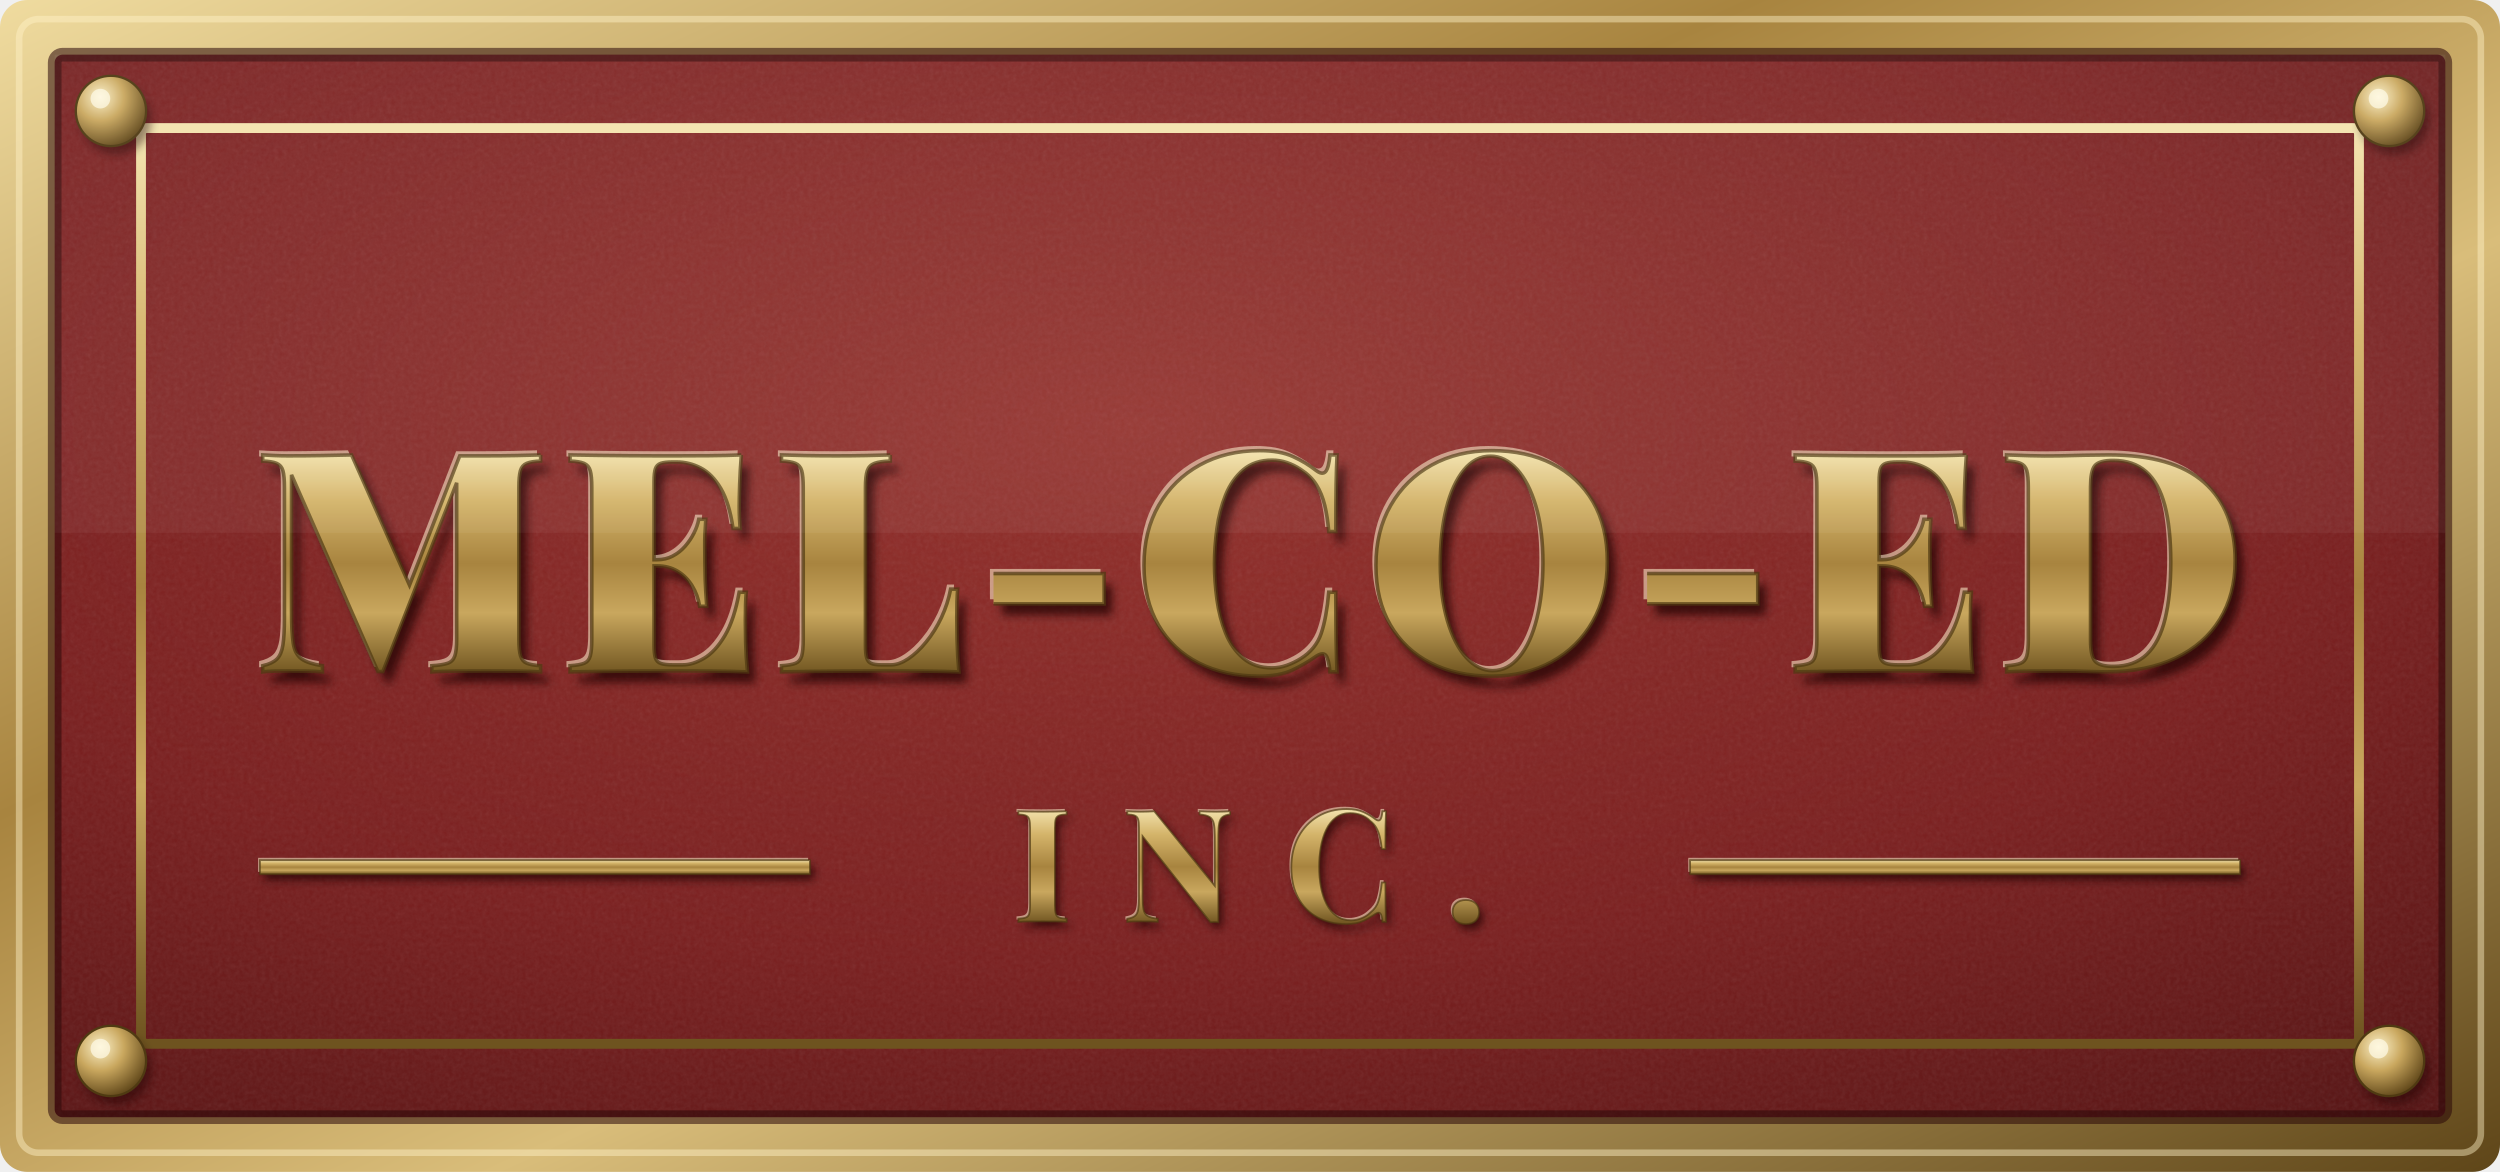
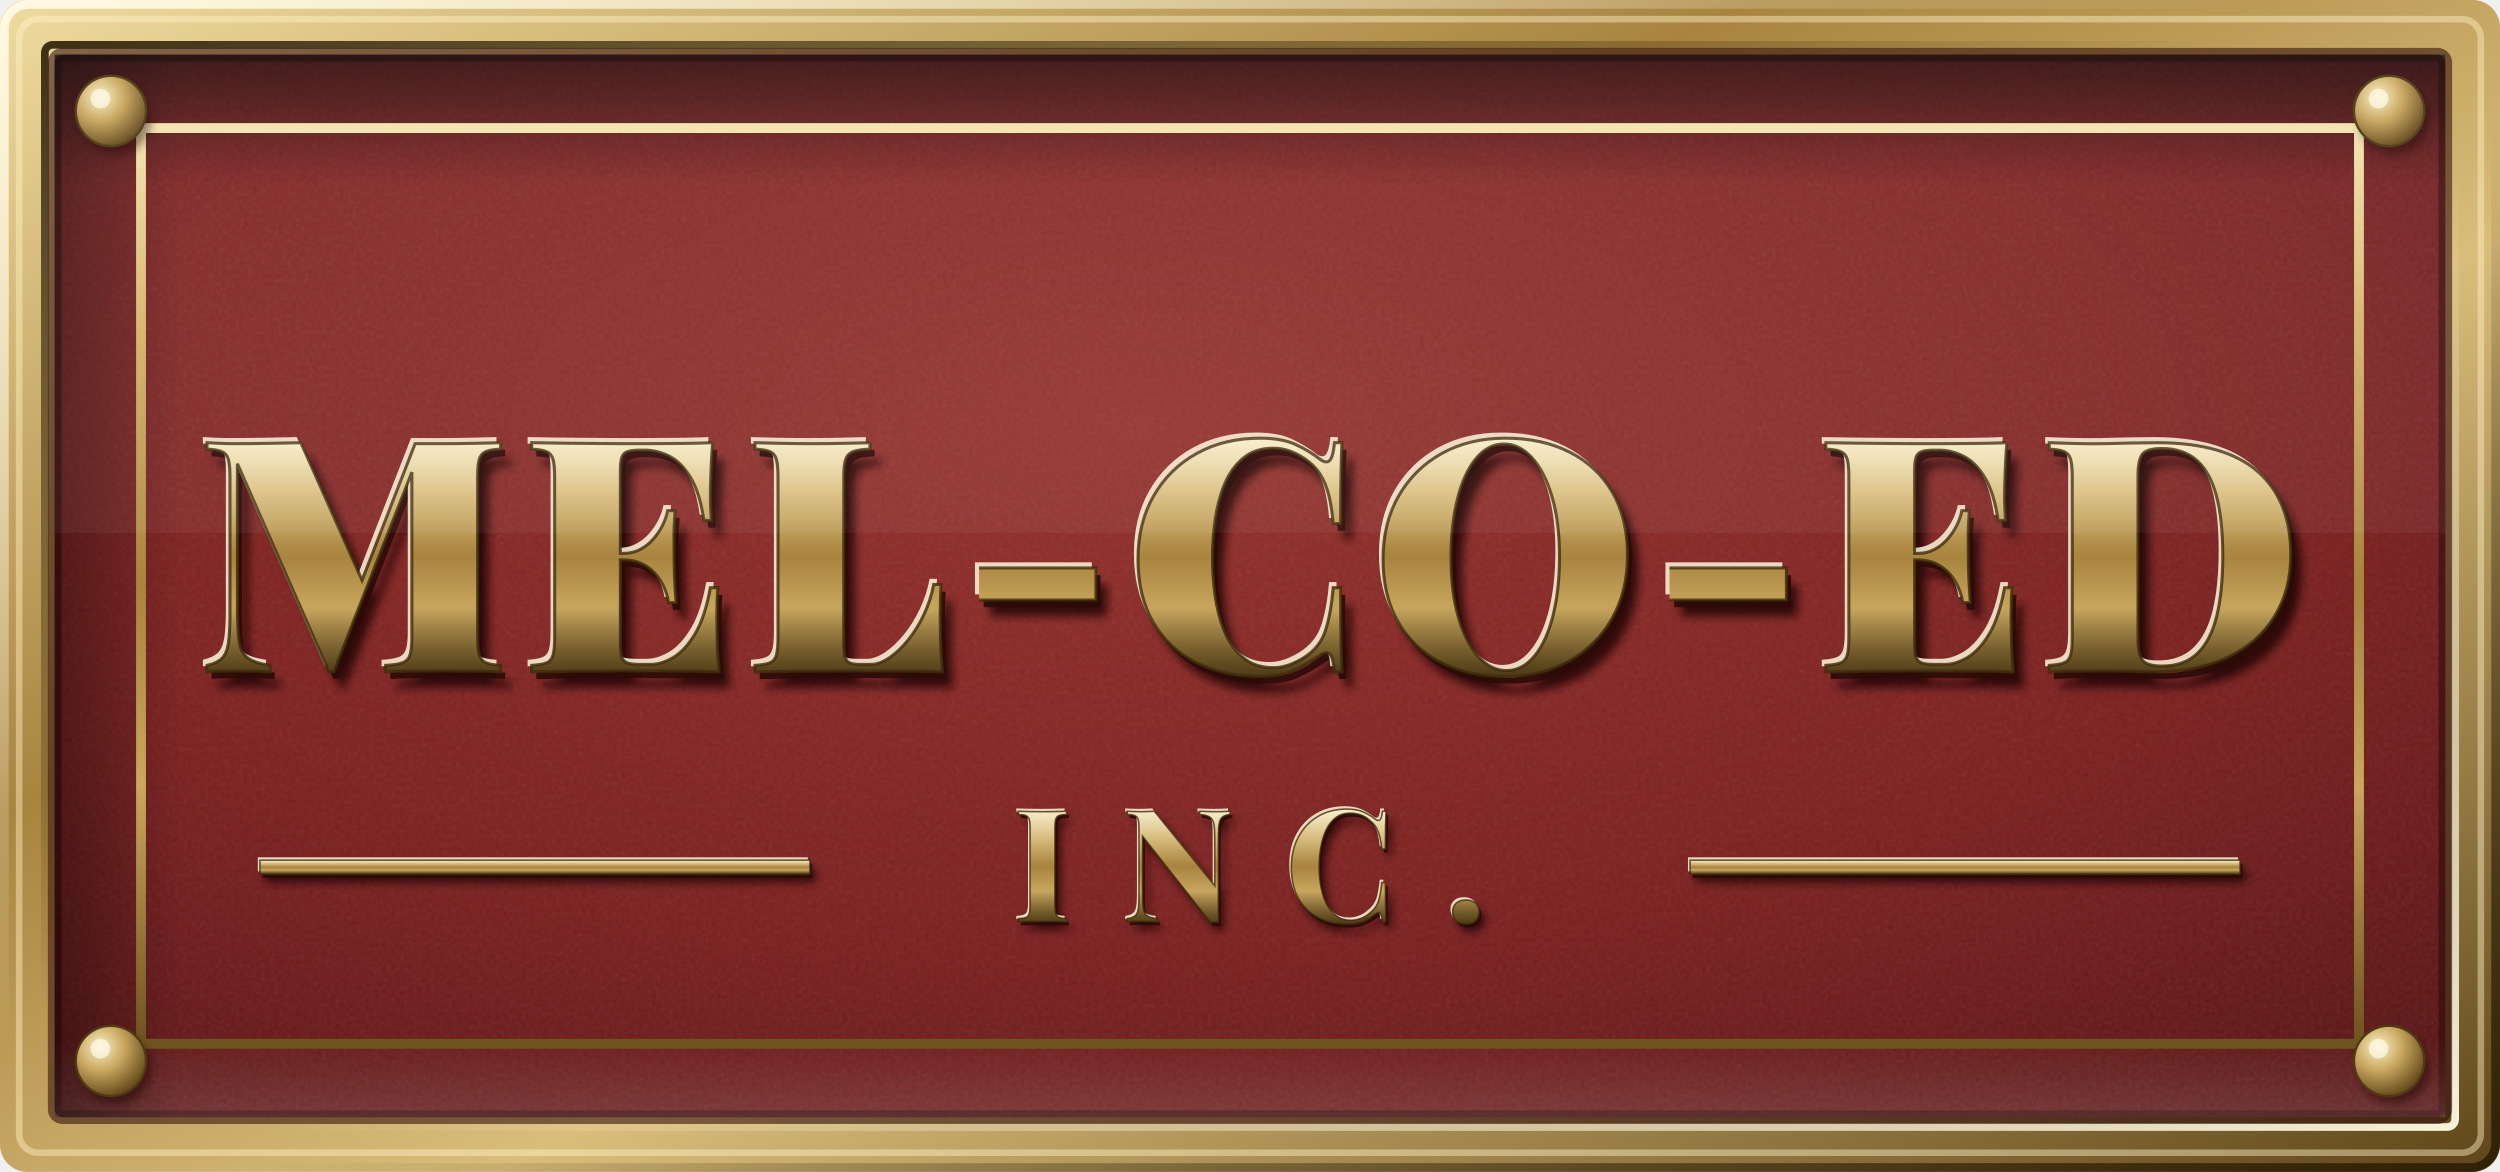
<svg xmlns="http://www.w3.org/2000/svg" viewBox="0 0 640 300" role="img" aria-labelledby="p-t">
  <defs>
    <linearGradient id="p-brass" x1="0" y1="0" x2="0" y2="1">
      <stop offset="0" stop-color="#f3e3ae" />
      <stop offset=".22" stop-color="#d4b46a" />
      <stop offset=".5" stop-color="#a8843f" />
      <stop offset=".72" stop-color="#c9a75e" />
      <stop offset="1" stop-color="#6e531f" />
    </linearGradient>
    <linearGradient id="p-rim" x1="0" y1="0" x2="1" y2="1">
      <stop offset="0" stop-color="#f0dca0" />
      <stop offset=".35" stop-color="#a8843f" />
      <stop offset=".6" stop-color="#d9bd7a" />
      <stop offset="1" stop-color="#5e4518" />
    </linearGradient>
    <radialGradient id="p-enamel" cx=".45" cy=".35" r=".85">
      <stop offset="0" stop-color="#93302b" />
      <stop offset=".6" stop-color="#7a1f1f" />
      <stop offset="1" stop-color="#541313" />
    </radialGradient>
    <radialGradient id="p-rivet" cx=".35" cy=".3" r=".75">
      <stop offset="0" stop-color="#fbf0c8" />
      <stop offset=".45" stop-color="#c9a75e" />
      <stop offset="1" stop-color="#5e4518" />
    </radialGradient>
+     <linearGradient id="p-face" x1="0" y1="0" x2="0" y2="1">
+       <stop offset="0" stop-color="#fff" stop-opacity=".38" />
+       <stop offset=".45" stop-color="#fff" stop-opacity="0" />
+       <stop offset=".7" stop-color="#000" stop-opacity="0" />
+       <stop offset="1" stop-color="#000" stop-opacity=".3" />
+     </linearGradient>
+     <linearGradient id="p-bevel" x1="0" y1="0" x2="1" y2="1">
+       <stop offset="0" stop-color="#fffbe6" stop-opacity=".95" />
+       <stop offset=".45" stop-color="#fffbe6" stop-opacity="0" />
+       <stop offset=".55" stop-color="#2a1d06" stop-opacity="0" />
+       <stop offset="1" stop-color="#2a1d06" stop-opacity=".9" />
+     </linearGradient>
+     <linearGradient id="p-recessV" x1="0" y1="0" x2="0" y2="1">
+       <stop offset="0" stop-color="#000" stop-opacity=".55" />
+       <stop offset=".12" stop-color="#000" stop-opacity="0" />
+       <stop offset=".93" stop-color="#fff" stop-opacity="0" />
+       <stop offset="1" stop-color="#fff" stop-opacity=".12" />
+     </linearGradient>
+     <linearGradient id="p-recessH" x1="0" y1="0" x2="1" y2="0">
+       <stop offset="0" stop-color="#000" stop-opacity=".4" />
+       <stop offset=".06" stop-color="#000" stop-opacity="0" />
+     </linearGradient>
    <filter id="p-soft" x="-10%" y="-10%" width="120%" height="120%">
      <feGaussianBlur stdDeviation="1.1" />
    </filter>
    <filter id="p-grain" x="0" y="0" width="100%" height="100%">
      <feTurbulence type="fractalNoise" baseFrequency=".9" numOctaves="2" seed="7" result="n" />
      <feColorMatrix in="n" type="saturate" values="0" />
      <feComponentTransfer>
        <feFuncA type="linear" slope=".09" />
      </feComponentTransfer>
      <feComposite operator="in" in2="SourceGraphic" />
    </filter>
    <g id="p-main">
-       <path d="M138.40 116.46L138.40 118.03Q136.05 118.11 134.83 118.62Q133.62 119.13 133.22 120.50Q132.83 121.87 132.83 124.78L132.83 163.68Q132.83 166.51 133.26 167.92Q133.70 169.33 134.87 169.80Q136.05 170.27 138.40 170.43L138.40 172Q135.97 171.84 132.20 171.80Q128.44 171.76 124.52 171.76Q120.28 171.76 116.56 171.80Q112.83 171.84 110.55 172L110.55 170.43Q113.22 170.27 114.59 169.80Q115.97 169.33 116.44 167.92Q116.91 166.51 116.91 163.68L116.91 123.60L98 171.92L96.75 171.92L74.63 121.56L74.63 156.62Q74.63 161.88 75.06 164.67Q75.49 167.45 77.18 168.67Q78.86 169.88 82.55 170.43L82.55 172Q80.98 171.84 78.47 171.80Q75.96 171.76 73.76 171.76Q72.04 171.76 70.23 171.80Q68.43 171.84 67.25 172L67.25 170.43Q69.69 169.88 70.86 168.74Q72.04 167.61 72.43 165.10Q72.82 162.59 72.82 158.19L72.82 124.78Q72.82 121.87 72.43 120.50Q72.04 119.13 70.82 118.62Q69.61 118.11 67.25 118.03L67.25 116.46Q68.43 116.54 70.23 116.62Q72.04 116.70 73.76 116.70Q78.31 116.70 82.47 116.62Q86.63 116.54 90 116.46L104.83 149.80L117.69 116.70L124.52 116.70Q128.44 116.70 132.20 116.62Q135.97 116.54 138.40 116.46M189.78 116.46Q189.47 120.38 189.35 124.03Q189.23 127.68 189.23 129.64Q189.23 131.29 189.31 132.78Q189.39 134.27 189.47 135.29L187.66 135.29Q186.72 128.78 184.53 125.05Q182.33 121.33 179.39 119.80Q176.45 118.27 173.23 118.27L172.21 118.27Q170.17 118.27 169.15 118.62Q168.13 118.97 167.78 119.99Q167.43 121.01 167.43 123.21L167.43 143.29L168.21 143.29Q170.41 143.29 172.21 142.35Q174.02 141.41 175.39 139.84Q176.76 138.27 177.66 136.46Q178.57 134.66 178.88 132.93L180.68 132.93Q180.37 137.41 180.41 139.76Q180.45 142.11 180.45 144.07Q180.45 146.04 180.53 148.39Q180.60 150.74 180.92 155.21L179.11 155.21Q178.64 152.31 177.19 149.96Q175.74 147.60 173.47 146.23Q171.19 144.86 168.21 144.86L167.43 144.86L167.43 165.25Q167.43 167.37 167.78 168.43Q168.13 169.49 169.15 169.84Q170.17 170.20 172.21 170.20L174.80 170.20Q177.39 170.20 180.25 168.51Q183.12 166.82 185.55 162.74Q187.98 158.66 189.23 151.60L191.04 151.60Q190.80 154.43 190.80 158.82Q190.80 160.78 190.88 164.43Q190.96 168.08 191.35 172Q187.35 171.84 182.33 171.80Q177.31 171.76 173.39 171.76L168.05 171.76Q164.76 171.76 160.95 171.80Q157.15 171.84 153.27 171.88Q149.38 171.92 145.93 172L145.93 170.43Q148.36 170.27 149.54 169.80Q150.72 169.33 151.11 167.92Q151.50 166.51 151.50 163.68L151.50 124.78Q151.50 121.87 151.11 120.50Q150.72 119.13 149.50 118.62Q148.29 118.11 145.93 118.03L145.93 116.46Q149.38 116.54 153.27 116.58Q157.15 116.62 160.95 116.66Q164.76 116.70 168.05 116.70L173.39 116.70Q177 116.70 181.59 116.66Q186.17 116.62 189.78 116.46M227.91 116.46L227.91 118.03Q225.24 118.11 223.87 118.62Q222.49 119.13 222.02 120.50Q221.55 121.87 221.55 124.78L221.55 165.25Q221.55 167.37 221.87 168.43Q222.18 169.49 223.04 169.84Q223.91 170.20 225.55 170.20L228.14 170.20Q230.18 170.20 232.53 168.63Q234.89 167.06 237.12 164.31Q239.36 161.57 241.01 158.08Q242.65 154.59 243.36 150.82L245.16 150.82Q244.93 153.64 244.93 158.04Q244.93 160.08 245.01 163.96Q245.09 167.84 245.48 172Q241.48 171.84 236.46 171.80Q231.44 171.76 227.51 171.76L222.18 171.76Q218.89 171.76 215.08 171.80Q211.28 171.84 207.39 171.88Q203.51 171.92 200.06 172L200.06 170.43Q202.49 170.27 203.67 169.80Q204.84 169.33 205.24 167.92Q205.63 166.51 205.63 163.68L205.63 124.78Q205.63 121.87 205.24 120.50Q204.84 119.13 203.63 118.62Q202.41 118.11 200.06 118.03L200.06 116.46Q202.33 116.54 206.06 116.62Q209.79 116.70 214.02 116.70Q217.94 116.70 221.71 116.62Q225.47 116.54 227.91 116.46M254.34 146.82L282.66 146.82L282.66 154.59L254.34 154.59M322.51 115.36Q327.69 115.36 331.02 116.89Q334.36 118.42 336.94 120.46Q338.51 121.64 339.34 120.74Q340.16 119.83 340.47 116.46L342.28 116.46Q342.12 119.60 342.04 124.11Q341.96 128.62 341.96 136.07L340.16 136.07Q339.85 132.31 339.14 129.37Q338.43 126.42 337.02 124.15Q335.61 121.87 332.94 120.15Q331.30 119.05 329.45 118.42Q327.61 117.80 325.65 117.80Q321.18 117.80 318.27 120.27Q315.37 122.74 313.76 126.70Q312.16 130.66 311.53 135.33Q310.90 139.99 310.90 144.39Q310.90 148.78 311.53 153.45Q312.16 158.12 313.76 162.08Q315.37 166.04 318.27 168.51Q321.18 170.98 325.65 170.98Q327.61 170.98 329.45 170.31Q331.30 169.65 332.94 168.63Q336.87 166.20 338.24 162.12Q339.61 158.04 340.16 151.60L341.96 151.60Q341.96 159.29 342.04 164.04Q342.12 168.78 342.28 172L340.47 172Q340.16 168.63 339.41 167.76Q338.67 166.90 336.94 168Q334.04 170.04 330.79 171.57Q327.53 173.10 322.43 173.10Q313.57 173.10 306.90 169.73Q300.23 166.35 296.55 160Q292.86 153.64 292.86 144.70Q292.86 135.92 296.66 129.33Q300.47 122.74 307.14 119.05Q313.80 115.36 322.51 115.36M381.89 115.36Q390.76 115.36 397.42 118.74Q404.09 122.11 407.78 128.42Q411.47 134.74 411.47 143.76Q411.47 152.55 407.70 159.14Q403.94 165.72 397.23 169.41Q390.52 173.10 381.81 173.10Q372.95 173.10 366.28 169.73Q359.61 166.35 355.93 160Q352.24 153.64 352.24 144.70Q352.24 135.92 356.05 129.33Q359.85 122.74 366.52 119.05Q373.19 115.36 381.89 115.36M381.58 116.78Q377.66 116.78 374.75 120.31Q371.85 123.84 370.28 130.03Q368.71 136.23 368.71 144.39Q368.71 152.70 370.52 158.86Q372.32 165.02 375.38 168.35Q378.44 171.69 382.13 171.69Q386.05 171.69 388.95 168.16Q391.85 164.63 393.42 158.39Q394.99 152.15 394.99 144.07Q394.99 135.68 393.19 129.56Q391.38 123.44 388.32 120.11Q385.27 116.78 381.58 116.78M421.66 146.82L449.98 146.82L449.98 154.59L421.66 154.59M503.40 116.46Q503.09 120.38 502.97 124.03Q502.85 127.68 502.85 129.64Q502.85 131.29 502.93 132.78Q503.01 134.27 503.09 135.29L501.28 135.29Q500.34 128.78 498.15 125.05Q495.95 121.33 493.01 119.80Q490.07 118.27 486.85 118.27L485.83 118.27Q483.79 118.27 482.77 118.62Q481.75 118.97 481.40 119.99Q481.05 121.01 481.05 123.21L481.05 143.29L481.83 143.29Q484.03 143.29 485.83 142.35Q487.63 141.41 489.01 139.84Q490.38 138.27 491.28 136.46Q492.18 134.66 492.50 132.93L494.30 132.93Q493.99 137.41 494.03 139.76Q494.07 142.11 494.07 144.07Q494.07 146.04 494.15 148.39Q494.22 150.74 494.54 155.21L492.73 155.21Q492.26 152.31 490.81 149.96Q489.36 147.60 487.09 146.23Q484.81 144.86 481.83 144.86L481.05 144.86L481.05 165.25Q481.05 167.37 481.40 168.43Q481.75 169.49 482.77 169.84Q483.79 170.20 485.83 170.20L488.42 170.20Q491.01 170.20 493.87 168.51Q496.73 166.82 499.17 162.74Q501.60 158.66 502.85 151.60L504.66 151.60Q504.42 154.43 504.42 158.82Q504.42 160.78 504.50 164.43Q504.58 168.08 504.97 172Q500.97 171.84 495.95 171.80Q490.93 171.76 487.01 171.76L481.67 171.76Q478.38 171.76 474.57 171.80Q470.77 171.84 466.89 171.88Q463 171.92 459.55 172L459.55 170.43Q461.98 170.27 463.16 169.80Q464.34 169.33 464.73 167.92Q465.12 166.51 465.12 163.68L465.12 124.78Q465.12 121.87 464.73 120.50Q464.34 119.13 463.12 118.62Q461.91 118.11 459.55 118.03L459.55 116.46Q463 116.54 466.89 116.58Q470.77 116.62 474.57 116.66Q478.38 116.70 481.67 116.70L487.01 116.70Q490.62 116.70 495.20 116.66Q499.79 116.62 503.40 116.46M539.80 116.46Q556.27 116.46 564.24 123.48Q572.20 130.50 572.20 143.60Q572.20 152.15 568.28 158.55Q564.35 164.94 556.94 168.47Q549.53 172 539.09 172Q537.84 172 535.76 171.92Q533.68 171.84 531.41 171.80Q529.13 171.76 527.33 171.76Q523.41 171.76 519.68 171.80Q515.95 171.84 513.68 172L513.68 170.43Q516.11 170.27 517.29 169.80Q518.46 169.33 518.86 167.92Q519.25 166.51 519.25 163.68L519.25 124.78Q519.25 121.87 518.86 120.50Q518.46 119.13 517.25 118.62Q516.03 118.11 513.68 118.03L513.68 116.46Q515.95 116.54 519.68 116.66Q523.41 116.78 527.17 116.70Q530.07 116.62 533.72 116.54Q537.37 116.46 539.80 116.46M540.98 117.87Q537.37 117.87 536.27 119.21Q535.17 120.54 535.17 124.62L535.17 163.84Q535.17 167.92 536.31 169.25Q537.45 170.59 541.06 170.59Q546.39 170.59 549.61 167.49Q552.82 164.39 554.27 158.43Q555.72 152.47 555.72 143.92Q555.72 135.13 554.19 129.37Q552.67 123.60 549.41 120.74Q546.15 117.87 540.98 117.87" />
+       <path d="M128.15 113.33L128.15 114.98Q125.66 115.07 124.38 115.61Q123.10 116.14 122.68 117.59Q122.27 119.04 122.27 122.11L122.27 163.22Q122.27 166.20 122.72 167.69Q123.18 169.18 124.42 169.68Q125.66 170.18 128.15 170.34L128.15 172Q125.58 171.83 121.60 171.79Q117.63 171.75 113.48 171.75Q109.01 171.75 105.07 171.79Q101.13 171.83 98.73 172L98.73 170.34Q101.55 170.18 103 169.68Q104.45 169.18 104.95 167.69Q105.44 166.20 105.44 163.22L105.44 120.87L85.47 171.92L84.15 171.92L60.78 118.71L60.78 155.76Q60.78 161.31 61.23 164.25Q61.69 167.19 63.47 168.48Q65.25 169.76 69.15 170.34L69.15 172Q67.49 171.83 64.84 171.79Q62.18 171.75 59.86 171.75Q58.04 171.75 56.14 171.79Q54.23 171.83 52.99 172L52.99 170.34Q55.56 169.76 56.80 168.56Q58.04 167.36 58.46 164.71Q58.87 162.06 58.87 157.41L58.87 122.11Q58.87 119.04 58.46 117.59Q58.04 116.14 56.76 115.61Q55.47 115.07 52.99 114.98L52.99 113.33Q54.23 113.41 56.14 113.49Q58.04 113.58 59.86 113.58Q64.67 113.58 69.06 113.49Q73.46 113.41 77.02 113.33L92.68 148.55L106.27 113.58L113.48 113.58Q117.63 113.58 121.60 113.49Q125.58 113.41 128.15 113.33M182.43 113.33Q182.10 117.47 181.98 121.32Q181.85 125.18 181.85 127.25Q181.85 128.99 181.94 130.56Q182.02 132.14 182.10 133.22L180.19 133.22Q179.20 126.34 176.88 122.40Q174.56 118.46 171.45 116.85Q168.34 115.23 164.95 115.23L163.87 115.23Q161.71 115.23 160.64 115.61Q159.56 115.98 159.19 117.06Q158.81 118.13 158.81 120.45L158.81 141.67L159.64 141.67Q161.96 141.67 163.87 140.67Q165.78 139.68 167.23 138.02Q168.68 136.37 169.63 134.46Q170.58 132.55 170.91 130.73L172.82 130.73Q172.49 135.45 172.53 137.94Q172.57 140.43 172.57 142.50Q172.57 144.57 172.65 147.06Q172.74 149.54 173.07 154.27L171.16 154.27Q170.66 151.20 169.13 148.71Q167.60 146.23 165.19 144.78Q162.79 143.33 159.64 143.33L158.81 143.33L158.81 164.87Q158.81 167.11 159.19 168.23Q159.56 169.35 160.64 169.72Q161.71 170.09 163.87 170.09L166.60 170.09Q169.34 170.09 172.36 168.31Q175.39 166.53 177.96 162.22Q180.53 157.91 181.85 150.45L183.76 150.45Q183.51 153.44 183.51 158.08Q183.51 160.15 183.59 164Q183.68 167.86 184.09 172Q179.86 171.83 174.56 171.79Q169.26 171.75 165.11 171.75L159.48 171.75Q156 171.75 151.98 171.79Q147.96 171.83 143.86 171.88Q139.75 171.92 136.11 172L136.11 170.34Q138.68 170.18 139.92 169.68Q141.16 169.18 141.58 167.69Q141.99 166.20 141.99 163.22L141.99 122.11Q141.99 119.04 141.58 117.59Q141.16 116.14 139.88 115.61Q138.59 115.07 136.11 114.98L136.11 113.33Q139.75 113.41 143.86 113.45Q147.96 113.49 151.98 113.53Q156 113.58 159.48 113.58L165.11 113.58Q168.92 113.58 173.77 113.53Q178.62 113.49 182.43 113.33M222.71 113.33L222.71 114.98Q219.89 115.07 218.44 115.61Q216.99 116.14 216.49 117.59Q216 119.04 216 122.11L216 164.87Q216 167.11 216.33 168.23Q216.66 169.35 217.57 169.72Q218.48 170.09 220.22 170.09L222.96 170.09Q225.11 170.09 227.60 168.44Q230.08 166.78 232.45 163.88Q234.81 160.98 236.55 157.29Q238.29 153.60 239.03 149.62L240.94 149.62Q240.69 152.61 240.69 157.25Q240.69 159.40 240.77 163.51Q240.86 167.61 241.27 172Q237.05 171.83 231.74 171.79Q226.44 171.75 222.29 171.75L216.66 171.75Q213.18 171.75 209.16 171.79Q205.14 171.83 201.04 171.88Q196.93 171.92 193.29 172L193.29 170.34Q195.86 170.18 197.10 169.68Q198.34 169.18 198.76 167.69Q199.17 166.20 199.17 163.22L199.17 122.11Q199.17 119.04 198.76 117.59Q198.34 116.14 197.06 115.61Q195.77 115.07 193.29 114.98L193.29 113.33Q195.69 113.41 199.63 113.49Q203.56 113.58 208.04 113.58Q212.18 113.58 216.16 113.49Q220.14 113.41 222.71 113.33M250.64 145.40L280.55 145.40L280.55 153.60L250.64 153.60M322.65 112.17Q328.12 112.17 331.64 113.78Q335.17 115.40 337.90 117.55Q339.56 118.80 340.43 117.84Q341.30 116.89 341.63 113.33L343.54 113.33Q343.37 116.64 343.29 121.41Q343.20 126.17 343.20 134.04L341.30 134.04Q340.97 130.07 340.22 126.96Q339.47 123.85 337.98 121.45Q336.49 119.04 333.67 117.22Q331.93 116.06 329.99 115.40Q328.04 114.74 325.97 114.74Q321.24 114.74 318.18 117.35Q315.11 119.96 313.41 124.14Q311.71 128.33 311.05 133.26Q310.39 138.19 310.39 142.83Q310.39 147.47 311.05 152.40Q311.71 157.33 313.41 161.52Q315.11 165.70 318.18 168.31Q321.24 170.92 325.97 170.92Q328.04 170.92 329.99 170.22Q331.93 169.51 333.67 168.44Q337.82 165.87 339.27 161.56Q340.72 157.25 341.30 150.45L343.20 150.45Q343.20 158.57 343.29 163.59Q343.37 168.60 343.54 172L341.63 172Q341.30 168.44 340.51 167.52Q339.72 166.61 337.90 167.77Q334.83 169.93 331.39 171.54Q327.96 173.16 322.57 173.16Q313.20 173.16 306.16 169.60Q299.12 166.03 295.22 159.32Q291.33 152.61 291.33 143.16Q291.33 133.88 295.35 126.92Q299.36 119.96 306.41 116.06Q313.45 112.17 322.65 112.17M385.39 112.17Q394.75 112.17 401.79 115.73Q408.84 119.29 412.73 125.96Q416.63 132.64 416.63 142.17Q416.63 151.45 412.65 158.41Q408.67 165.37 401.59 169.27Q394.50 173.16 385.30 173.16Q375.94 173.16 368.89 169.60Q361.85 166.03 357.96 159.32Q354.06 152.61 354.06 143.16Q354.06 133.88 358.08 126.92Q362.10 119.96 369.14 116.06Q376.19 112.17 385.39 112.17M385.05 113.66Q380.91 113.66 377.84 117.39Q374.78 121.12 373.12 127.66Q371.46 134.21 371.46 142.83Q371.46 151.61 373.37 158.12Q375.28 164.62 378.51 168.15Q381.74 171.67 385.63 171.67Q389.78 171.67 392.84 167.94Q395.91 164.21 397.57 157.62Q399.23 151.03 399.23 142.50Q399.23 133.63 397.32 127.17Q395.41 120.70 392.18 117.18Q388.95 113.66 385.05 113.66M427.40 145.40L457.32 145.40L457.32 153.60L427.40 153.60M513.75 113.33Q513.42 117.47 513.30 121.32Q513.17 125.18 513.17 127.25Q513.17 128.99 513.26 130.56Q513.34 132.14 513.42 133.22L511.52 133.22Q510.52 126.34 508.20 122.40Q505.88 118.46 502.77 116.85Q499.67 115.23 496.27 115.23L495.19 115.23Q493.04 115.23 491.96 115.61Q490.88 115.98 490.51 117.06Q490.14 118.13 490.14 120.45L490.14 141.67L490.97 141.67Q493.29 141.67 495.19 140.67Q497.10 139.68 498.55 138.02Q500 136.37 500.95 134.46Q501.90 132.55 502.24 130.73L504.14 130.73Q503.81 135.45 503.85 137.94Q503.89 140.43 503.89 142.50Q503.89 144.57 503.98 147.06Q504.06 149.54 504.39 154.27L502.48 154.27Q501.99 151.20 500.45 148.71Q498.92 146.23 496.52 144.78Q494.11 143.33 490.97 143.33L490.14 143.33L490.14 164.87Q490.14 167.11 490.51 168.23Q490.88 169.35 491.96 169.72Q493.04 170.09 495.19 170.09L497.93 170.09Q500.66 170.09 503.69 168.31Q506.71 166.53 509.28 162.22Q511.85 157.91 513.17 150.45L515.08 150.45Q514.83 153.44 514.83 158.08Q514.83 160.15 514.92 164Q515 167.86 515.41 172Q511.19 171.83 505.88 171.79Q500.58 171.75 496.43 171.75L490.80 171.75Q487.32 171.75 483.30 171.79Q479.28 171.83 475.18 171.88Q471.08 171.92 467.43 172L467.43 170.34Q470 170.18 471.24 169.68Q472.48 169.18 472.90 167.69Q473.31 166.20 473.31 163.22L473.31 122.11Q473.31 119.04 472.90 117.59Q472.48 116.14 471.20 115.61Q469.92 115.07 467.43 114.98L467.43 113.33Q471.08 113.41 475.18 113.45Q479.28 113.49 483.30 113.53Q487.32 113.58 490.80 113.58L496.43 113.58Q500.25 113.58 505.09 113.53Q509.94 113.49 513.75 113.33M552.21 113.33Q569.61 113.33 578.02 120.74Q586.43 128.16 586.43 142Q586.43 151.03 582.29 157.79Q578.15 164.54 570.32 168.27Q562.48 172 551.46 172Q550.14 172 547.94 171.92Q545.74 171.83 543.34 171.79Q540.94 171.75 539.03 171.75Q534.89 171.75 530.95 171.79Q527.01 171.83 524.61 172L524.61 170.34Q527.18 170.18 528.42 169.68Q529.67 169.18 530.08 167.69Q530.50 166.20 530.50 163.22L530.50 122.11Q530.50 119.04 530.08 117.59Q529.67 116.14 528.38 115.61Q527.10 115.07 524.61 114.98L524.61 113.33Q527.01 113.41 530.95 113.53Q534.89 113.66 538.87 113.58Q541.93 113.49 545.78 113.41Q549.64 113.33 552.21 113.33M553.45 114.82Q549.64 114.82 548.48 116.23Q547.32 117.64 547.32 121.95L547.32 163.38Q547.32 167.69 548.52 169.10Q549.72 170.51 553.53 170.51Q559.17 170.51 562.57 167.23Q565.96 163.96 567.50 157.66Q569.03 151.36 569.03 142.33Q569.03 133.05 567.41 126.96Q565.80 120.87 562.36 117.84Q558.92 114.82 553.45 114.82" />
    </g>
    <g id="p-inc">
      <path d="M273.06 207.68L273.06 208.48Q271.78 208.52 271.12 208.78Q270.46 209.04 270.26 209.74Q270.06 210.44 270.06 211.92L270.06 231.76Q270.06 233.20 270.28 233.92Q270.50 234.64 271.14 234.88Q271.78 235.12 273.06 235.20L273.06 236Q271.98 235.92 270.34 235.90Q268.70 235.88 267.02 235.88Q265.06 235.88 263.40 235.90Q261.74 235.92 260.70 236L260.70 235.20Q261.98 235.12 262.62 234.88Q263.26 234.64 263.48 233.92Q263.70 233.20 263.70 231.76L263.70 211.92Q263.70 210.44 263.48 209.74Q263.26 209.04 262.60 208.78Q261.94 208.52 260.70 208.48L260.70 207.68Q261.74 207.72 263.40 207.76Q265.06 207.80 267.02 207.80Q268.70 207.80 270.34 207.76Q271.98 207.72 273.06 207.68M314.90 207.68L314.90 208.48Q313.62 208.64 312.98 209.14Q312.34 209.64 312.12 210.72Q311.90 211.80 311.90 213.76L311.90 236.08Q311.42 236.04 310.92 236.04Q310.42 236.04 309.86 236.08L292.50 214.08L292.50 229.44Q292.50 231.64 292.74 232.82Q292.98 234 293.80 234.50Q294.62 235 296.38 235.20L296.38 236Q295.62 235.92 294.38 235.90Q293.14 235.88 292.06 235.88Q291.14 235.88 290.18 235.90Q289.22 235.92 288.58 236L288.58 235.20Q289.86 235 290.50 234.52Q291.14 234.04 291.36 232.94Q291.58 231.84 291.58 229.92L291.58 211.92Q291.58 210.44 291.36 209.74Q291.14 209.04 290.48 208.78Q289.82 208.52 288.58 208.48L288.58 207.68Q289.22 207.72 290.18 207.76Q291.14 207.80 292.06 207.80Q293.02 207.80 293.90 207.76Q294.78 207.72 295.50 207.68L310.98 226.76L310.98 214.24Q310.98 212.04 310.74 210.86Q310.50 209.68 309.68 209.16Q308.86 208.64 307.10 208.48L307.10 207.68Q307.86 207.72 309.10 207.76Q310.34 207.80 311.42 207.80Q312.38 207.80 313.32 207.76Q314.26 207.72 314.90 207.68M344.74 207.12Q347.38 207.12 349.08 207.90Q350.78 208.68 352.10 209.72Q352.90 210.32 353.32 209.86Q353.74 209.40 353.90 207.68L354.82 207.68Q354.74 209.24 354.70 211.46Q354.66 213.68 354.66 217.36L353.74 217.36Q353.54 215.52 353.22 214.22Q352.90 212.92 352.34 211.92Q351.78 210.92 350.74 210.12Q349.74 209.12 348.42 208.64Q347.10 208.16 345.66 208.16Q343.50 208.16 341.98 209.30Q340.46 210.44 339.52 212.40Q338.58 214.36 338.14 216.82Q337.70 219.28 337.70 221.92Q337.70 224.60 338.16 227.06Q338.62 229.52 339.60 231.44Q340.58 233.36 342.14 234.48Q343.70 235.60 345.82 235.60Q347.14 235.60 348.48 235.10Q349.82 234.60 350.78 233.64Q352.34 232.44 352.90 230.66Q353.46 228.88 353.74 225.92L354.66 225.92Q354.66 229.72 354.70 232.06Q354.74 234.40 354.82 236L353.90 236Q353.74 234.28 353.36 233.84Q352.98 233.40 352.10 233.96Q350.62 235 348.96 235.78Q347.30 236.56 344.70 236.56Q340.46 236.56 337.28 234.84Q334.10 233.12 332.34 229.88Q330.58 226.64 330.58 222.08Q330.58 217.60 332.40 214.24Q334.22 210.88 337.40 209Q340.58 207.12 344.74 207.12M375.26 230.40Q376.82 230.40 377.74 231.22Q378.66 232.04 378.66 233.48Q378.66 234.92 377.74 235.74Q376.82 236.56 375.26 236.56Q373.70 236.56 372.78 235.74Q371.86 234.92 371.86 233.48Q371.86 232.04 372.78 231.22Q373.70 230.40 375.26 230.40" />
      <path d="M66.54 220.2h140.8v3.6h-140.8zM432.66 220.2h140.8v3.6h-140.8z" />
    </g>
  </defs>
  <rect x="0" y="0" width="640" height="300" rx="7" fill="url(#p-rim)" />
  <rect x="4.9" y="4.9" width="630.2" height="290.2" rx="4.9" fill="none" stroke="#fff3c8" stroke-opacity=".45" stroke-width="1.68" />
+   <rect x="1.12" y="1.12" width="637.76" height="297.76" rx="6.3" fill="none" stroke="url(#p-bevel)" stroke-width="2.24" />
+   <rect x="11.48" y="11.48" width="617.04" height="277.04" rx="2" fill="none" stroke="url(#p-bevel)" stroke-width="1.96" transform="rotate(180 320 150)" />
  <rect x="14" y="14" width="612" height="272" rx="2" fill="url(#p-enamel)" />
  <rect x="14" y="14" width="612" height="272" rx="2" fill="#000" filter="url(#p-grain)" />
  <rect x="14" y="14" width="612" height="272" rx="2" fill="none" stroke="#2a0808" stroke-opacity=".55" stroke-width="3.5" />
+   <rect x="14" y="14" width="612" height="272" fill="url(#p-recessV)" />
+   <rect x="14" y="14" width="612" height="272" fill="url(#p-recessH)" />
  <rect x="36.1" y="32.78" width="567.8" height="234.43" rx="1.5" fill="none" stroke="url(#p-brass)" stroke-width="2.52" />
-   <use href="#p-main" fill="#1c0606" opacity=".7" transform="translate(2.1 2.88)" filter="url(#p-soft)" />
-   <use href="#p-main" fill="#fff4cf" opacity=".55" transform="translate(-0.92 -1.18)" />
-   <use href="#p-main" fill="url(#p-brass)" stroke="#4f3a12" stroke-width="0.92" stroke-opacity=".7" />
-   <use href="#p-inc" fill="#1c0606" opacity=".7" transform="translate(1.07 1.47)" filter="url(#p-soft)" />
-   <use href="#p-inc" fill="#fff4cf" opacity=".55" transform="translate(-0.47 -0.6)" />
-   <use href="#p-inc" fill="url(#p-brass)" stroke="#4f3a12" stroke-width="0.47" stroke-opacity=".7" />
+   <use href="#p-main" fill="#140404" opacity=".75" transform="translate(2.88 4.2)" filter="url(#p-soft)" />
+   <use href="#p-main" fill="#2a0a08" opacity=".9" transform="translate(1.18 1.84)" />
+   <use href="#p-main" fill="#fff7dc" opacity=".85" transform="translate(-1.05 -1.44)" />
+   <use href="#p-main" fill="url(#p-brass)" />
+   <use href="#p-main" fill="url(#p-face)" />
+   <use href="#p-main" fill="none" stroke="#3f2d0c" stroke-width="0.79" stroke-opacity=".8" />
+   <use href="#p-inc" fill="#140404" opacity=".75" transform="translate(1.47 2.13)" filter="url(#p-soft)" />
+   <use href="#p-inc" fill="#2a0a08" opacity=".9" transform="translate(0.6 0.93)" />
+   <use href="#p-inc" fill="#fff7dc" opacity=".85" transform="translate(-0.53 -0.73)" />
+   <use href="#p-inc" fill="url(#p-brass)" />
+   <use href="#p-inc" fill="url(#p-face)" />
+   <use href="#p-inc" fill="none" stroke="#3f2d0c" stroke-width="0.4" stroke-opacity=".8" />
  <circle cx="29.75" cy="30.65" r="9" fill="#1c0606" opacity=".45" filter="url(#p-soft)" />
  <circle cx="28.4" cy="28.4" r="9" fill="url(#p-rivet)" stroke="#4f3a12" stroke-width=".6" />
  <circle cx="25.7" cy="25.25" r="2.52" fill="#fffbe8" opacity=".7" />
  <circle cx="612.95" cy="30.65" r="9" fill="#1c0606" opacity=".45" filter="url(#p-soft)" />
  <circle cx="611.6" cy="28.4" r="9" fill="url(#p-rivet)" stroke="#4f3a12" stroke-width=".6" />
  <circle cx="608.9" cy="25.25" r="2.52" fill="#fffbe8" opacity=".7" />
  <circle cx="29.75" cy="273.85" r="9" fill="#1c0606" opacity=".45" filter="url(#p-soft)" />
  <circle cx="28.4" cy="271.6" r="9" fill="url(#p-rivet)" stroke="#4f3a12" stroke-width=".6" />
  <circle cx="25.7" cy="268.45" r="2.52" fill="#fffbe8" opacity=".7" />
  <circle cx="612.95" cy="273.85" r="9" fill="#1c0606" opacity=".45" filter="url(#p-soft)" />
  <circle cx="611.6" cy="271.6" r="9" fill="url(#p-rivet)" stroke="#4f3a12" stroke-width=".6" />
  <circle cx="608.9" cy="268.45" r="2.52" fill="#fffbe8" opacity=".7" />
  <rect x="14" y="14" width="612" height="122.4" fill="#fff" opacity=".05" />
</svg>
